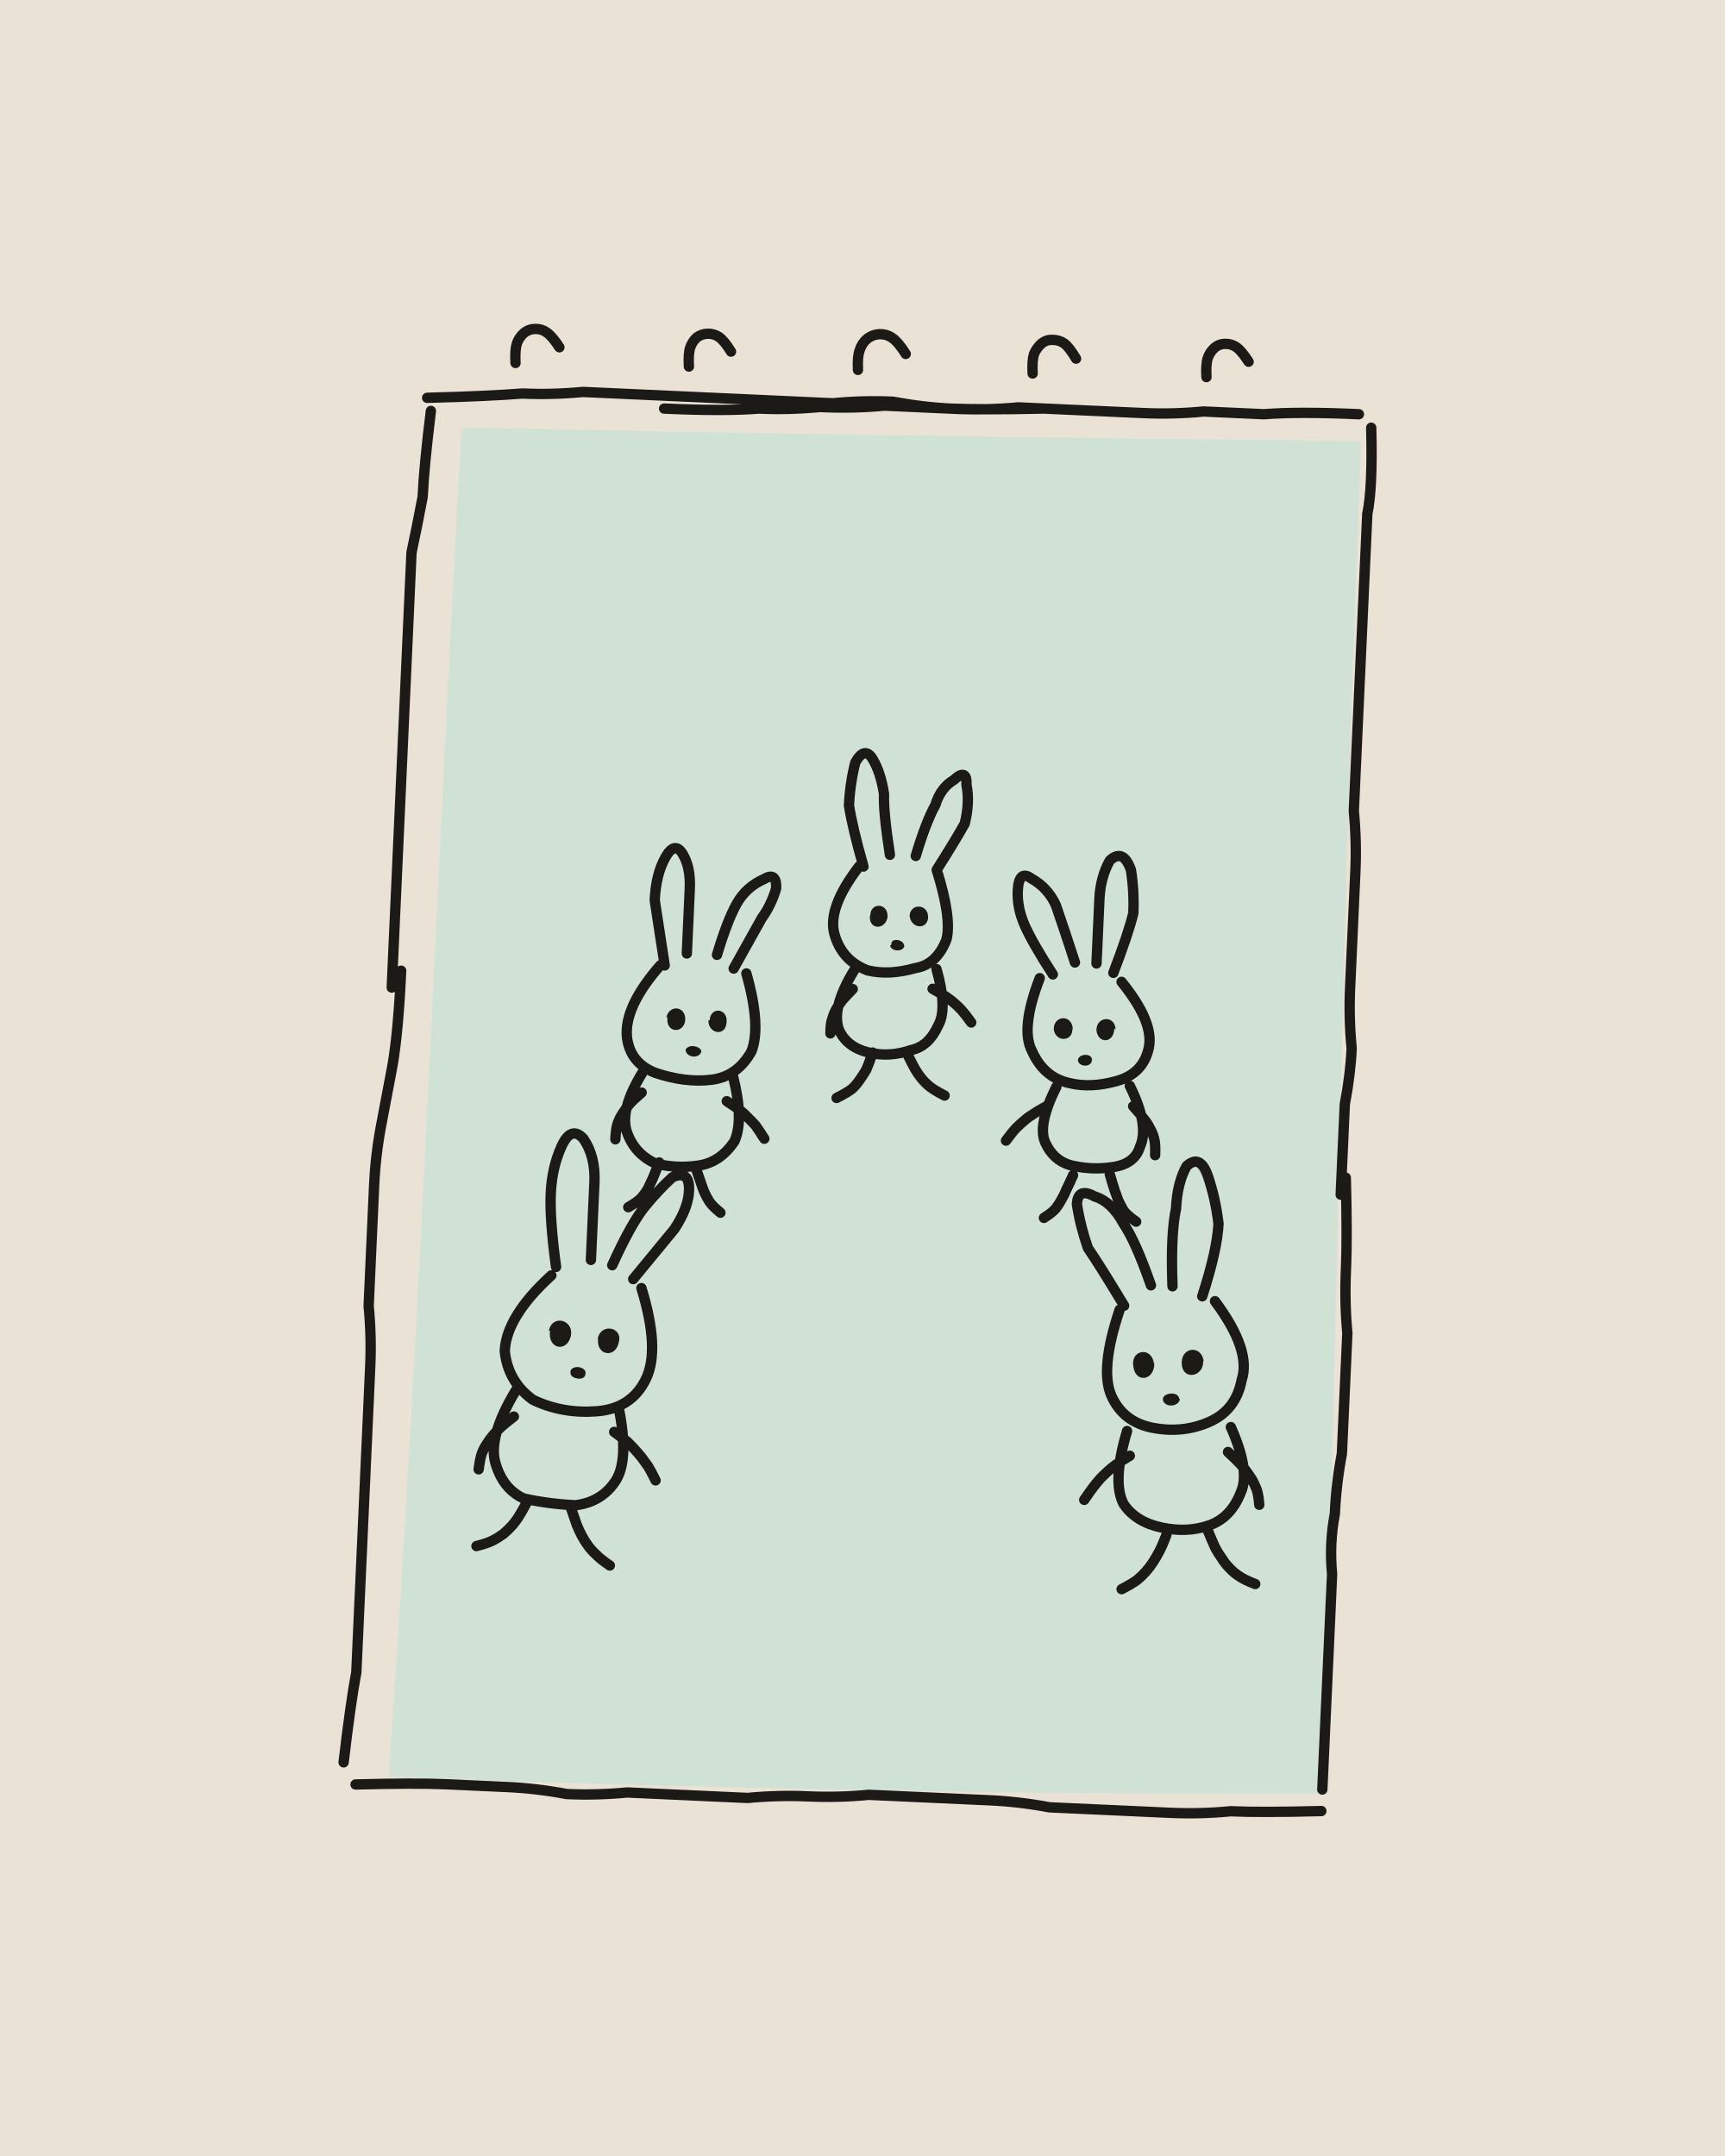
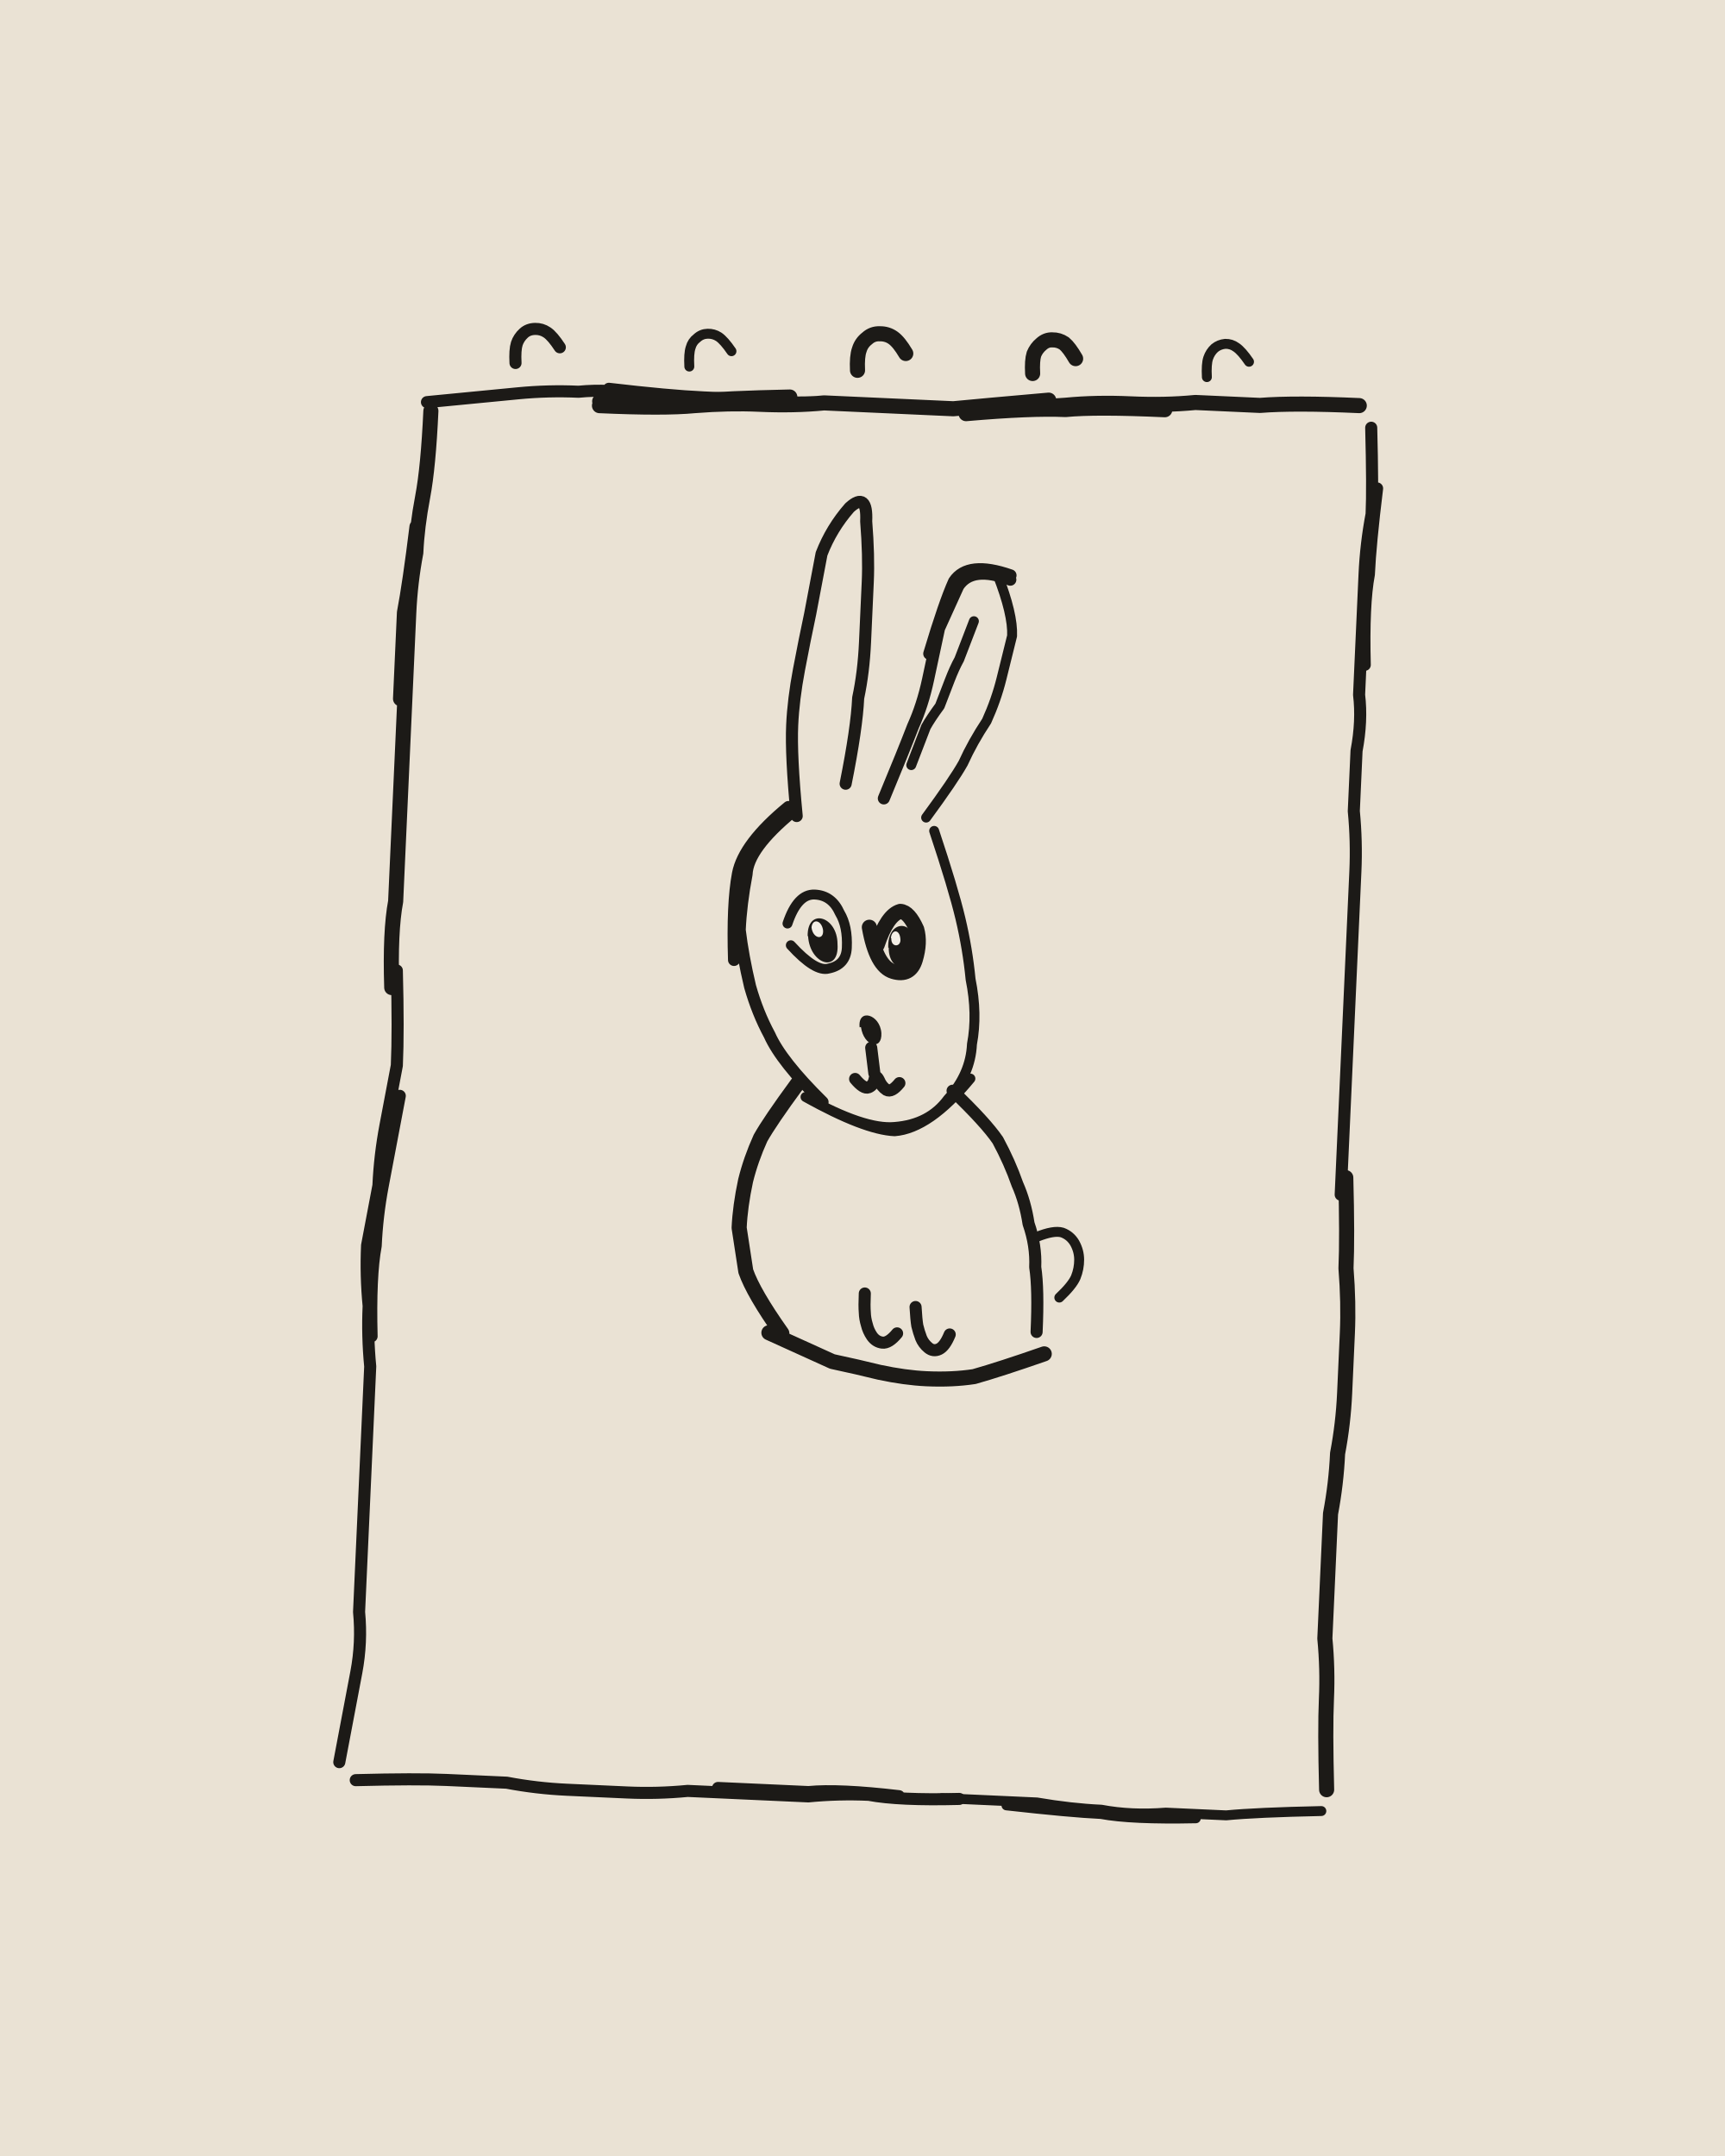
<svg xmlns="http://www.w3.org/2000/svg" viewBox="0 0 400 500" width="400" height="500">
  <path fill="#EAE2D4" d="M0 0h400v500H0z" />
  <g transform="rotate(2.6 200 250)">
-     <path fill="#CFE2D5" d="M100.8 103.5C168.9 101.9 240.7 99.6 308.8 97.2C309.4 198.9 312.1 304.4 314.8 410.9C243.8 414.4 170 416.3 97.6 416.9C100.3 304.3 99.2 203.4 100.3 104.5Z" />
-     <g fill="none" stroke="#1C1A17" stroke-width="2.4" stroke-linecap="round" stroke-linejoin="round">
-       <path d="M92 97q14-1 22-2 7 0 14-1 7 0 14 0 8 0 15 0 7 0 14 0 7 0 15 0 7-1 14-1 7 1 14 1 8 0 15-1 7 0 14 0 7 0 15 0 7 0 14-1 7 0 14 0 8-1 22-1M147 97q14 0 22-1 7 0 14-1 8 0 15-1 7 0 15 0 7 0 22-1M311 94q1 14 0 20 0 7 0 14 0 7 0 14 0 7 0 14 0 6 0 13 0 7 0 14 1 7 1 14 0 6 0 13 0 7 0 14 0 7 1 14 0 6-1 13 0 7 0 21M313 268q1 14 1 21 0 8 1 15 0 7 0 14 0 7 0 14-1 7-1 14-1 7 0 14 0 7 0 15 0 7 0 14 0 7 0 21M314 415q-14 1-21 1-7 1-14 1-7 0-14 0-7 0-14 0-7-1-14-1-7 0-14 0-7 0-14 0-7 1-14 1-7 0-14 1-7 0-14 0-7 0-14 0-7 1-14 1-7-1-14-1-7 0-14 0-7 0-21 1M87 414q1-14 2-21 0-7 0-14 0-7 0-14 0-8 0-15 0-7 0-14 0-7 0-14 0-7-1-14 0-7 0-14 0-7 0-14 0-7 1-14 1-7 2-14 1-8 1-22M90 234q0-13 0-20 0-7 0-13 0-7 0-14 0-7 0-13 0-7 0-14 0-6 0-13 0-7 0-14 1-6 2-13 0-7 1-20M112.1 88q-.3-3 .1-4.5 .4-1.4 1.5-2.5 1.1-1 2.6-1.1 1.5-.1 2.7 .7 1.3 .8 3.1 3.3M152.3 87q-.3-3 .1-4.4 .4-1.4 1.4-2.4 1.1-.9 2.5-1 1.4-.1 2.6 .6 1.3 .8 3 3.3M191.5 86q-.3-3.1 .2-4.6 .4-1.6 1.6-2.7 1.3-1.1 2.9-1.2 1.7-.1 3 .8 1.4 .9 3.2 3.5M232 85q-.3-3 .1-4.5 .5-1.4 1.6-2.5 1.1-1 2.5-1 1.5-.1 2.8 .7 1.2 .8 2.9 3.4M272.3 84q-.3-3 .1-4.4 .4-1.4 1.4-2.4 1-1 2.5-1.1 1.4-.1 2.7 .7 1.2 .8 2.9 3.2M131 297q-2-11-2-17 0-6 2-11 2-5 5-2 3 4 3 10 0 6 0 18M144 296q4-10 7-14 3-4 6-7 4-2 4 3 0 4-3 9-3 4-9 12M130 299q-10 10-10 18 1 7 7 11 7 3 15 2 8-1 11-8 3-7-2-21M123 326q-6 11-4 17 2 6 7 8 6 1 12 1 6-1 9-6 3-5 0-17M127 351.2q-1.2 2.6-1.9 3.8-.7 1.3-1.6 2.4-.9 1.1-1.9 2-1.1 .9-2.3 1.6-1.2 .7-3.8 1.5M137 352.7q1 2.6 1.5 3.8 .6 1.3 1.3 2.5 .7 1.2 1.6 2.3 .8 1 1.9 1.9 1 1 3.3 2.4M122.8 332.1q-1.9 1.6-2.8 2.5-.9 .9-1.7 1.9-.8 1-1.4 2.1-.7 1.1-1.1 2.3-.4 1.2-.6 3.8M146.2 334.6q2.1 1.4 3.1 2.1 .9 .8 1.8 1.7 .9 .9 1.7 1.8 .8 1 1.6 2 .7 1 1.9 3.2M153 226q-2-10-3-15 0-6 2-10 2-4 4-1 2 3 2 8 0 5 0 15M165 223q2-8 4-12 2-4 6-6 3-2 3 2-1 4-3 7-2 4-6 12M152 226q-8 10-7 17 1 6 7 8 7 2 13 1 6-1 9-7 2-6-2-18M149 251q-5 9-3 14 2 5 7 7 5 1 10 0 5-1 8-6 2-5-1-15M153.8 271.7q-.9 2.5-1.3 3.7-.5 1.2-1 2.4-.6 1.2-1.4 2.2-.8 1-3 2.4M162.2 272.3q.9 2.3 1.4 3.5 .4 1.1 .9 2.2 .6 1.2 1.3 2.2 .7 1 2.7 2.5M149 255.7q-1.9 1.8-2.7 2.8-.8 1-1.4 2.1-.7 1.1-1.1 2.4-.4 1.2-.4 3.8M168.8 256.8q2.2 1.3 3.2 2 1 .7 1.9 1.6 .9 .8 1.8 1.7 .8 1 2.2 3M198 201q-3-9-4-14 0-5 1-10 2-4 4-1 2 3 3 8 0 4 2 14M210 198q2-8 4-12 1-4 4-6 3-3 3 1 1 4 0 9-2 4-6 11M197 201q-7 10-5 16 2 6 8 8 5 1 11-1 5-1 7-7 1-5-3-16M197 225q-5 9-3 14 2 4 7 5 5 1 10-1 4-1 6-6 2-4-1-13M202.1 244q-.8 2.7-1.3 4-.6 1.2-1.4 2.4-.7 1.2-1.7 2.2-1 .9-3.5 2.3M210.1 243.9q1.3 2.4 2 3.5 .7 1.1 1.6 2.1 .9 1 2 1.8 1.1 .8 3.5 1.9M196.8 229.5q-1.6 1.8-2.3 2.7-.7 1-1.3 2.1-.5 1-.8 2.2-.4 1.1-.3 3.5M215.3 228.6q2.2 1.1 3.2 1.7 1 .6 2 1.4 .9 .7 1.8 1.6 .8 .8 2.3 2.7M257 223q3-9 4-14 0-5-1-10-2-5-5-2-2 4-2 9 0 5 0 15M248 221q-3-8-5-13-2-4-6-6-3-2-3 3 0 4 2 8 2 4 7 11M259 225q8 9 7 15-1 6-7 8-6 2-11 1-6-1-9-7-3-5 1-17M262 249q5 9 3 14-1 4-6 5-5 1-10 0-4-1-6-5-2-4 2-13M258.3 269.7q.8 2.4 1.3 3.7 .5 1.2 1 2.4 .6 1.1 1.3 2.2 .8 1 3 2.4M249.8 270.3q-.9 2.3-1.4 3.4-.4 1.2-1 2.3-.5 1.1-1.2 2.1-.7 1-2.7 2.4M263 253.7q1.8 1.8 2.6 2.8 .9 1 1.5 2.1 .7 1.1 1.1 2.4 .4 1.2 .4 3.8M243.1 254.5q-2.2 1.3-3.2 2.1-1.1 .7-2 1.6-.9 .8-1.8 1.8-.8 .9-2.2 3M281 297q3-11 3-17-1-6-3-11-2-5-5-2-2 4-2 10-1 6 0 18M269 295q-4-10-7-14-3-5-7-6-4-2-4 2 1 5 3 10 3 4 9 13M284 298q9 11 7 18-1 7-7 10-6 3-13 2-7-1-10-7-3-6 1-20M289 327q5 10 3 15-2 6-7 8-5 2-11 1-6-1-9-5-3-5 0-17M284.8 351.3q1.2 2.6 1.9 3.9 .7 1.2 1.6 2.3 .8 1.2 1.9 2.2 1 1 2.2 1.7 1.2 .8 3.9 1.7M275.2 352.7q-.9 2.7-1.5 3.9-.6 1.3-1.3 2.5-.7 1.2-1.6 2.3-.9 1.1-1.9 2-1.1 .9-3.5 2.3M288.6 332.8q1.9 1.6 2.8 2.5 .9 .8 1.6 1.7 .8 1 1.5 2 .6 1 1.1 2.1 .5 1.2 .8 3.6M265.9 334.7q-2.1 1.4-3.1 2.2-.9 .7-1.8 1.6-.9 .9-1.7 1.8-.8 1-1.5 2-.7 1-2 3.1" />
+     <g fill="none" stroke="#1C1A17" stroke-width="2.8" stroke-linecap="round" stroke-linejoin="round">
+       <path d="M92 98q14-2 21-3 7-1 14-1 7-1 14 0 7 1 14 1 8 0 15 0 7-1 14-1 7 0 14 0 7 0 21 0M134 93q14 1 22 1 7 0 21 0M311 94q1 14 1 20-1 7-1 14 0 7 0 14 0 7 0 14 1 6 0 13 0 7 0 14 1 7 1 14 0 6 0 13 0 7 0 14 0 7 0 14 0 6 0 13 0 7 0 21M313 108q-1 13-1 20-1 7 0 21M230 416q-14 1-21 0-7 0-14 1-7 0-14 0-7 0-14 0-7 1-14 1-7 0-14 0-7 0-14-1-7 0-14 0-7 0-21 1M216 416q-14-1-21 0-7 0-21 0M86 414q2-14 3-21 1-7 0-14 0-7 0-14 0-8 0-15 0-7 0-14 0-7 0-14-1-7-1-14-1-7-1-14 1-7 2-14 0-7 1-14 1-7 2-14 0-8-1-22M89 315q-1-14 0-21 0-7 1-14 1-7 3-21M112.1 88q-.3-3 .1-4.5 .4-1.4 1.5-2.5 1-1 2.6-1.1 1.5-.1 2.8 .7 1.3 .8 3.1 3.3M182 190q-2-14-2-21 0-6 1-13 1-7 2-13 1-7 2-14 2-6 6-11 4-4 4 3 1 8 1 14 0 7 0 14 0 7-1 13 0 7-2 20M202 185q4-11 6-17 2-5 3-11 1-6 2-12 2-5 4-10 3-5 12-2M211 151q3-12 5-17 3-5 13-2M181 189q-10 9-10 15-1 7-1 13 1 6 3 13 2 6 5 11 3 6 13 15M180 188q-10 9-11 16-1 7 0 20M201.7 242.9q.5 3 1 5.9M198.3 250.3q2.1 2.3 3.2 1.8 1.1-.5 1.3-1.9 .2-1.3 1 .1 .7 1.5 1.9 2.2 1.2 .6 2.9-1.7M221 252q8 7 11 11 3 5 5 10 2 4 3 9 2 5 2 10 1 5 1 15M202.8 299.9q0 2.9 .2 4.4 .1 1.4 .6 2.8 .4 1.4 1.3 2.6 1 1.3 2.5 1.4 1.5 .1 3.3-2.3M214.7 302.5q.3 2.9 .6 4.3 .4 1.4 1 2.8 .6 1.3 1.8 2.2 1.2 .9 2.5 .2 1.3-.7 2.3-3.5" />
+       <path stroke-width="2.3" d="M314 415q-15 1-22 2-7 0-14 0-8 1-15 0-7 0-15-1-7 0-22 0M285 418q-15 1-22 0-7 0-22-1M152.4 87q-.3-3 .1-4.4 .3-1.4 1.4-2.3 1-1 2.4-1.1 1.4-.1 2.6 .6 1.3 .8 3.1 3.2M272.4 84q-.3-3 .1-4.4 .4-1.4 1.4-2.4 1-.9 2.4-1.1 1.4-.1 2.6 .7 1.3 .8 3.1 3.2M226 132q4 9 4 14-1 5-2 10-1 5-3 10-3 5-5 10-2 4-8 13M221 143q-2 6-3 9-1 2-2 5-1 3-2 6-2 3-3 5-1 3-3 9M187 255q14 7 21 6 8-1 12-7 5-6 5-13 1-7-1-15-1-7-3-14-2-7-7-20M187 255q14 7 21 7 8-1 17-13M181 215q2-7 6-7 4 0 6 4 2 3 2 8 0 4-4 5-3 1-9-5M242 285q3.9-1.8 5.9-1.3 1.9 .6 3 2.3 1.1 1.8 1.2 3.8 .1 2.1-.6 4.1-.7 1.9-3.6 4.9" />
+       <path stroke-width="3.5" d="M217 94q15-1 23-2 7-1 15-1 8 0 15-1 8 0 15 0 8-1 23-1M217 95q15-2 23-2 7-1 23-1M132 97q15 0 22-1 8-1 15-1 8 0 15-1 8 0 15 0 7 0 15 0 7-1 22-3M132 96q15 0 22-1 7-1 22-2M313 268q1 14 1 21 1 8 1 15 0 7 0 14 0 7-1 14 0 7-1 14 0 7 0 14 0 7 0 15 1 7 1 14 0 7 1 21M90 234q-1-13 0-20 0-7 0-13 0-7 0-14 0-7 0-13 0-7 0-14 0-6 0-13 0-7 1-14 0-6 1-13 1-7 1-20M89 167q0-13 0-20 1-7 2-20M191.4 86.1q-.3-3.2 .2-4.8 .4-1.6 1.7-2.7 1.2-1.2 2.9-1.2 1.7-.1 3.1 .8 1.4 .9 3.1 3.5M232 85q-.3-3 .1-4.5 .5-1.4 1.6-2.4 1.1-1.1 2.5-1.1 1.5-.1 2.8 .7 1.2 .9 2.8 3.4M202 219q2-7 5-8 2 0 4 4 1 3 0 7-1 4-5 3-4-1-6-10M185 252q-6 9-8 13-2 5-3 10-1 6-1 11 1 5 2 10 2 5 9 14M181 310q10 4 15 6 6 1 11 2 6 1 11 1 6 0 11-1 6-2 16-6" />
    </g>
-     <path fill="#1C1A17" d="M130 311.9C130.6 307.8 136 309.1 135.1 313.1C134.2 316.8 129.8 316 130.3 311.8ZM141.4 313.2C142 309.3 147.3 310.3 146.3 313.9C145.7 317.6 141.2 317.1 141.5 313.2ZM135.4 321.2C135.5 319.3 139.5 319.7 138.9 321.7C138.7 323.3 135 322.7 135.5 321.1ZM153.9 238.1C154.5 234.7 158.7 235.3 158.3 238.8C157.8 241.8 153.8 241.5 154.2 237.9ZM164 238.2C164 234.9 168.4 235.2 167.9 238.9C167.6 241.9 163.8 241.3 163.7 238.3ZM158.7 245.4C159.2 243.8 162.3 244.3 162.4 245.6C161.9 247.4 158.9 247.1 158.7 245.3ZM200.1 212.2C200 209.1 204.3 209.1 204.1 212.6C203.6 215.5 200 215.6 200 212.5ZM209.2 211.8C209.4 208.8 213.7 209 213.5 212.4C213.2 215.1 209.6 214.8 209.2 211.9ZM205.3 218.7C205 217.2 208.2 217.3 208.3 219.1C207.8 220.5 205.4 220.3 205 219.1ZM258.1 236.1C257.9 232.7 253.4 233.2 253.7 236.6C254.3 239.7 257.9 239.3 257.8 235.9ZM248.2 236.4C247.8 232.9 243.5 233.5 243.8 236.8C244.5 239.8 248.3 239.3 248.1 236.5ZM253 243.6C253.1 241.7 249.8 242 249.7 243.6C249.9 245.3 253.3 245.2 252.9 243.2ZM282 311.9C281.2 308.1 276.3 309 277 313.2C277.6 316.7 282.2 315.6 281.9 312ZM270.5 313C269.7 309 264.8 310.2 265.8 314.1C266.5 317.9 270.8 317 270.6 313.1ZM276.7 320.9C276.4 319.1 272.5 319.8 273 321.5C273.6 323.3 276.7 322.8 276.9 321.1Z" />
+     <path fill="#1C1A17" d="M198.8 238.3C198.1 233.8 203.4 235 203.9 239.4C204.3 243.5 200 242.8 199.1 238.2ZM185.8 217.7C185.4 211 192.5 212.8 192.8 219.2C193.6 226.1 186.6 224.3 185.9 217.7ZM204.6 219.6C204 212.9 210.6 212.5 210.8 219.1C211.7 225.5 204.9 225.7 204.7 219.5Z" />
+     <path fill="#F4EFE6" d="M186.6 215.7C186.7 213.5 188.8 213.8 189.3 216.1C189.7 218.6 187 218.3 186.6 215.6ZM205.1 217.3C205.2 215.2 207 215.1 207.3 217.3C207.7 219.3 205.2 219.6 205.2 217.3Z" />
  </g>
</svg>
